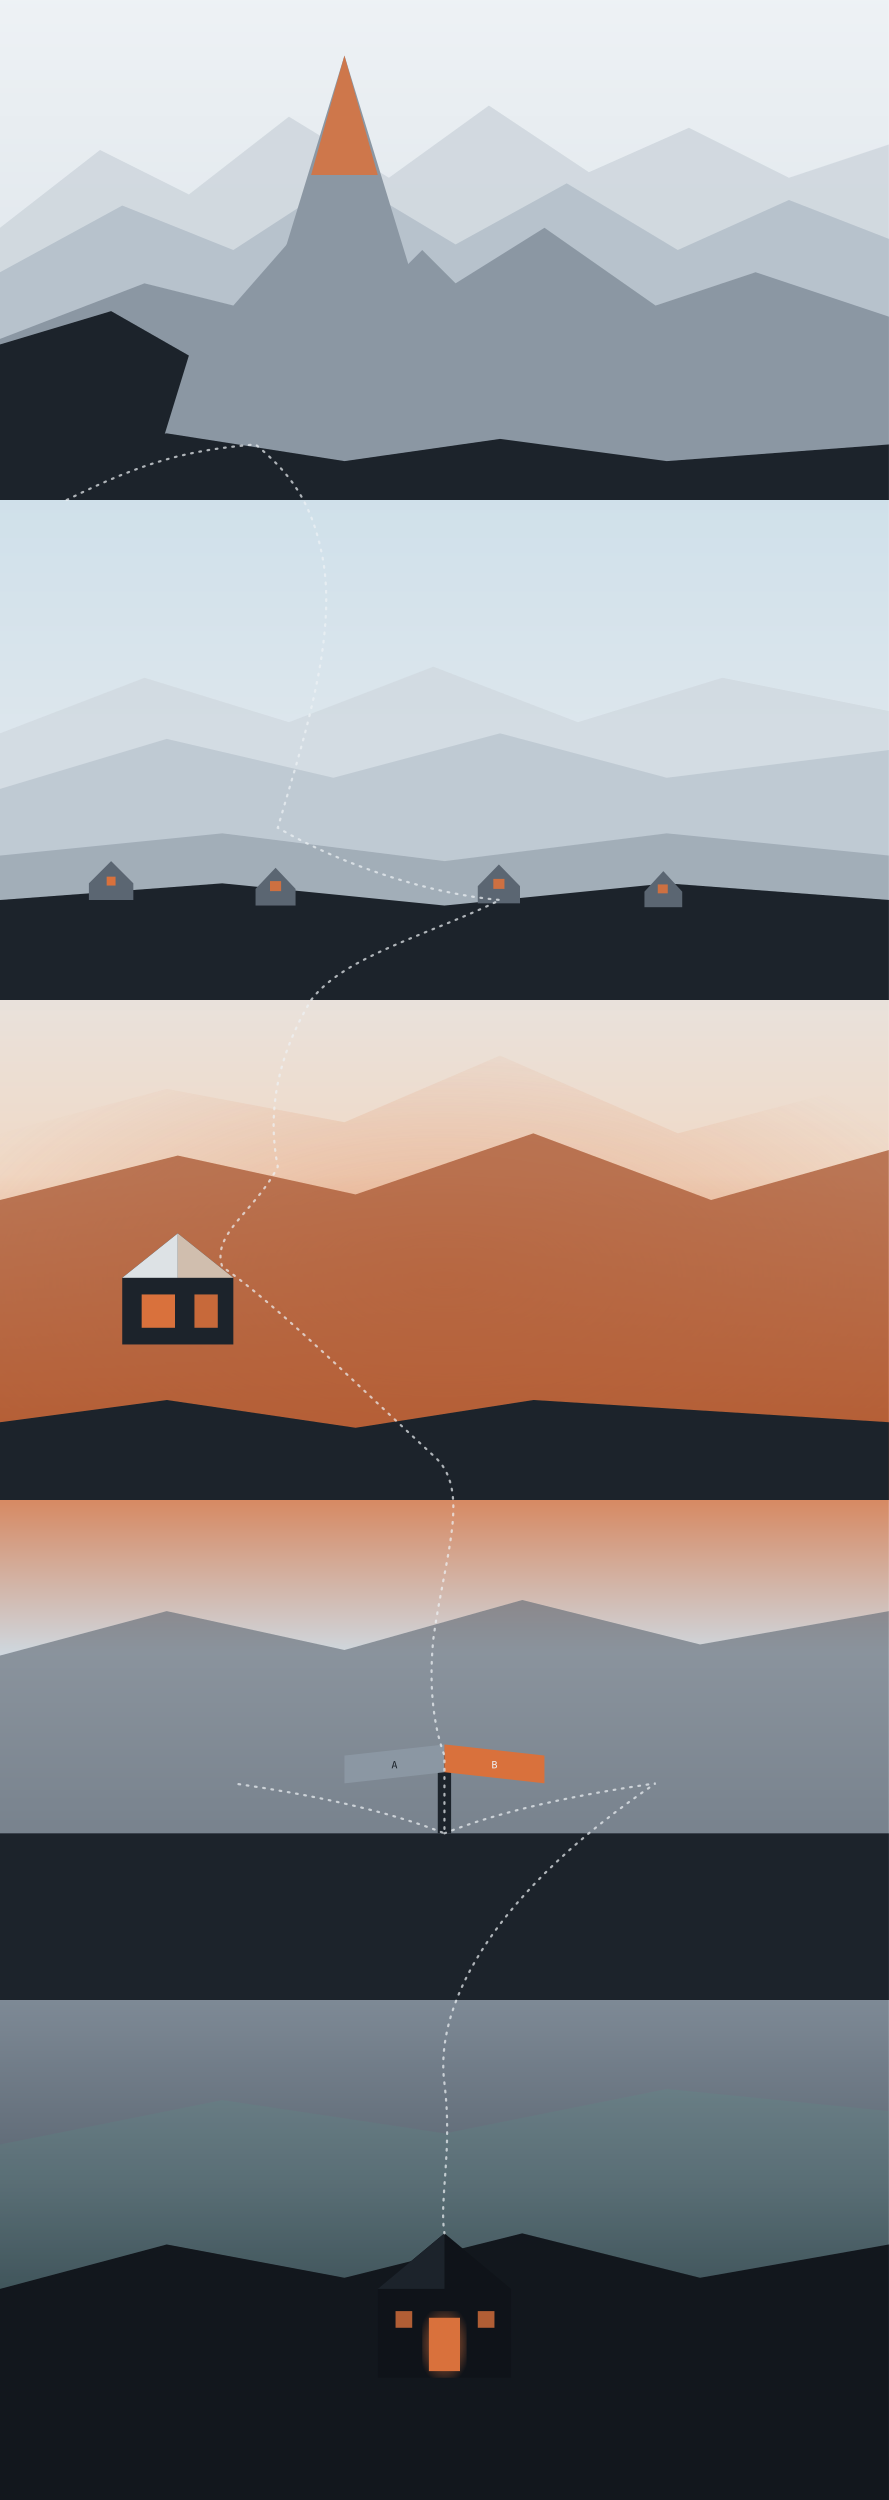
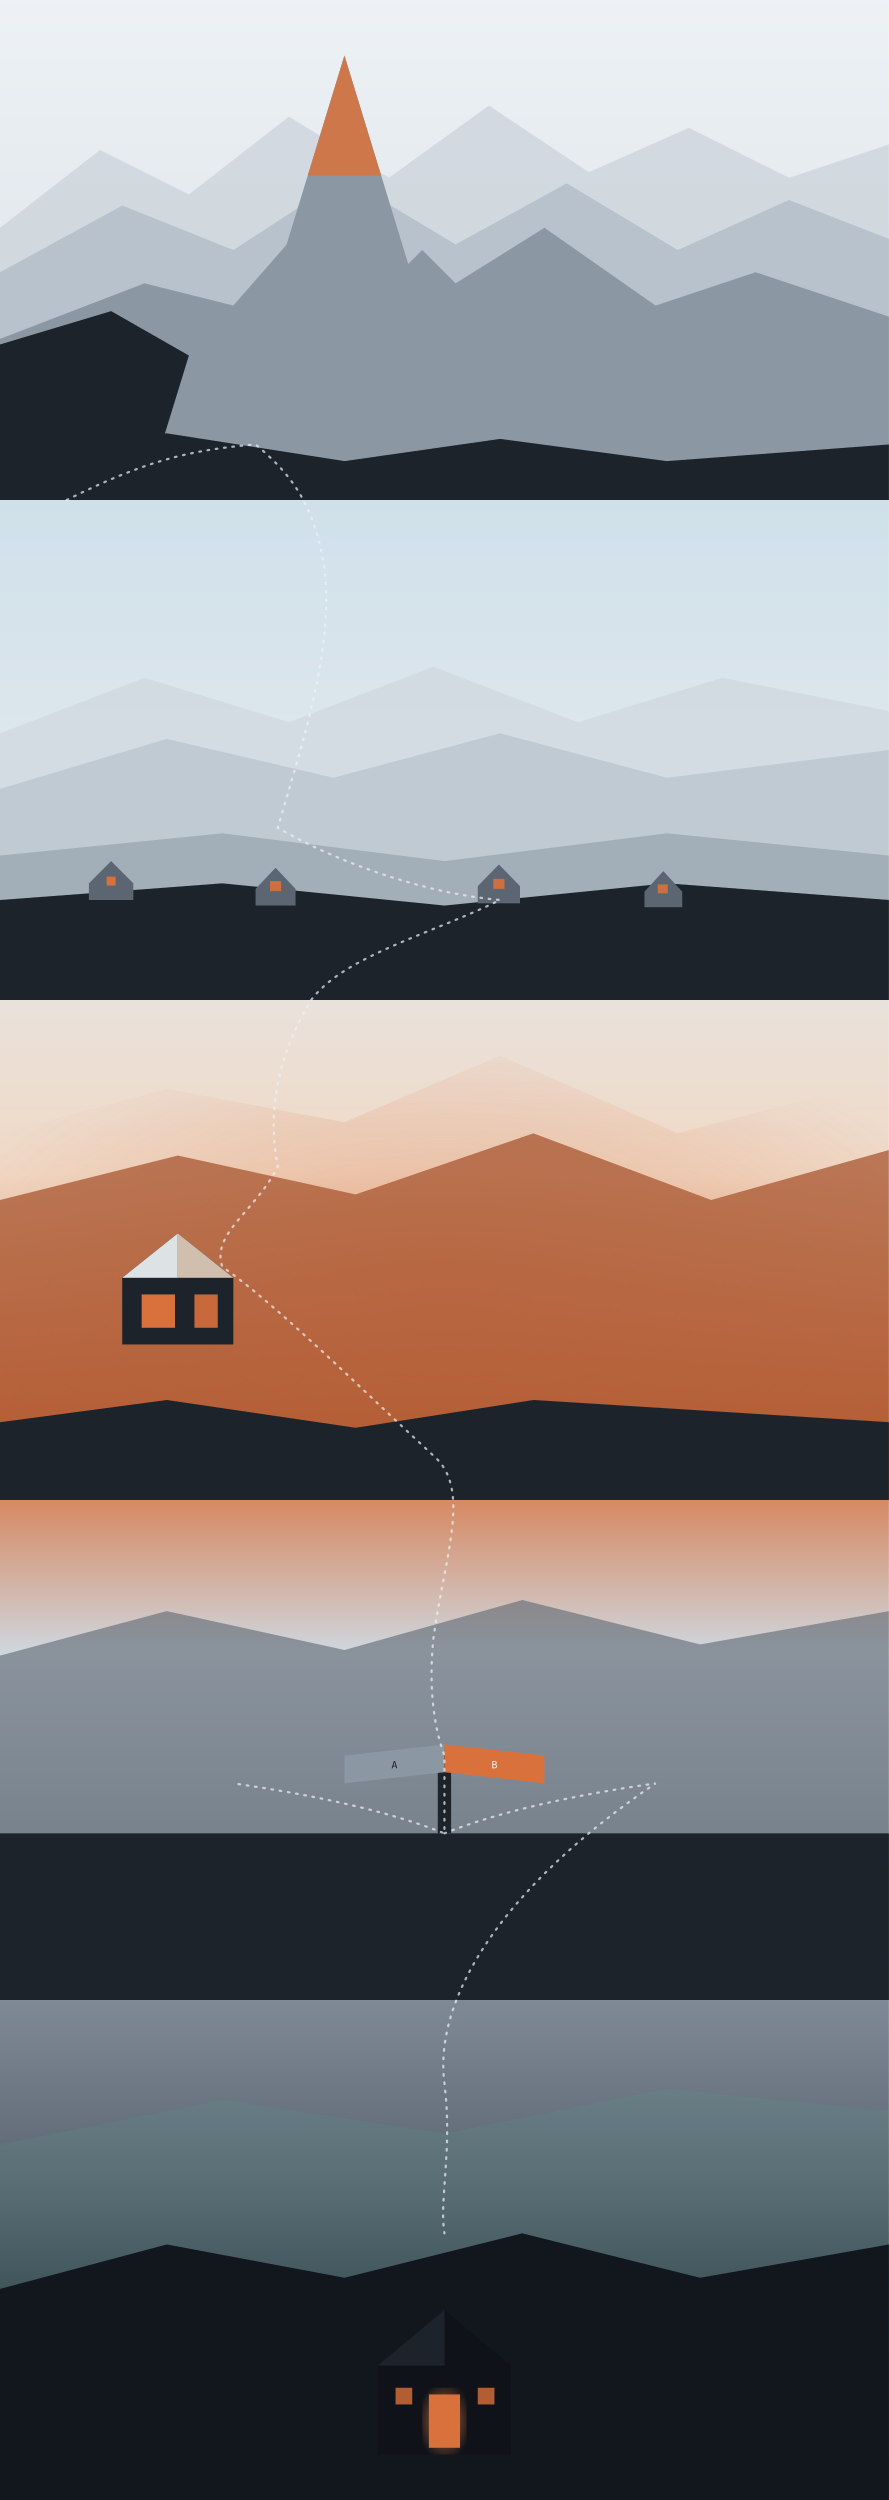
<svg xmlns="http://www.w3.org/2000/svg" viewBox="0 0 1600 4500" preserveAspectRatio="xMidYMid slice">
  <defs>
    <linearGradient id="sky" x1="0" y1="0" x2="0" y2="1" gradientUnits="objectBoundingBox">
      <stop offset="0%" stop-color="#eef2f5" />
      <stop offset="10%" stop-color="#e3e9ee" />
      <stop offset="20%" stop-color="#cfe0ea" />
      <stop offset="34%" stop-color="#e3e9ee" />
      <stop offset="47%" stop-color="#f0d9c6" />
      <stop offset="58%" stop-color="#d9713c" />
      <stop offset="66%" stop-color="#cfd7de" />
      <stop offset="77%" stop-color="#8b97a3" />
      <stop offset="87%" stop-color="#5b6672" />
      <stop offset="95%" stop-color="#243039" />
      <stop offset="100%" stop-color="#12171d" />
    </linearGradient>
    <radialGradient id="warmglow" cx="50%" cy="50%" r="60%">
      <stop offset="0%" stop-color="#d9713c" stop-opacity="0.9" />
      <stop offset="100%" stop-color="#d9713c" stop-opacity="0" />
    </radialGradient>
  </defs>
  <rect width="1600" height="4500" fill="url(#sky)" />
  <polygon points="0,410 180,270 340,350 520,210 700,320 880,190 1060,310 1240,230 1420,320 1600,260 1600,900 0,900" fill="#cfd7de" opacity="0.9" />
  <polygon points="0,490 220,370 420,450 620,320 820,440 1020,330 1220,450 1420,360 1600,430 1600,900 0,900" fill="#b7c2cc" />
  <polygon points="0,610 260,510 420,550 560,390 700,510 760,450 820,510 980,410 1180,550 1360,490 1600,570 1600,900 0,900" fill="#8b97a3" />
  <polygon points="620,100 470,590 770,590" fill="#8b97a3" />
-   <polygon points="620,100 680,315 560,315" fill="#d9713c" opacity="0.85" />
+   <polygon points="620,100 686,316 554,316" fill="#d9713c" opacity="0.85" />
  <polygon points="0,900 0,820 300,780 620,830 900,790 1200,830 1600,800 1600,900" fill="#1c232b" />
  <polygon points="0,1320 260,1220 520,1300 780,1200 1040,1300 1300,1220 1600,1280 1600,1800 0,1800" fill="#cfd7de" opacity="0.7" />
  <polygon points="0,1420 300,1330 600,1400 900,1320 1200,1400 1600,1350 1600,1800 0,1800" fill="#b7c2cc" opacity="0.7" />
  <polygon points="0,1540 400,1500 800,1550 1200,1500 1600,1540 1600,1800 0,1800" fill="#8b97a3" opacity="0.55" />
  <polygon points="0,1800 0,1620 400,1590 800,1630 1200,1590 1600,1620 1600,1800" fill="#1c232b" />
  <g>
    <polygon points="160,1590 200,1550 240,1590 240,1620 160,1620" fill="#5b6672" />
    <rect x="192" y="1578" width="16" height="16" fill="#d9713c" />
  </g>
  <g>
    <polygon points="460,1600 496,1562 532,1600 532,1630 460,1630" fill="#5b6672" />
    <rect x="486" y="1586" width="20" height="18" fill="#d9713c" opacity="0.9" />
  </g>
  <g>
    <polygon points="860,1595 898,1556 936,1595 936,1626 860,1626" fill="#5b6672" />
    <rect x="888" y="1582" width="20" height="18" fill="#d9713c" opacity="0.9" />
  </g>
  <g>
    <polygon points="1160,1605 1194,1568 1228,1605 1228,1633 1160,1633" fill="#5b6672" />
    <rect x="1184" y="1592" width="18" height="16" fill="#d9713c" opacity="0.9" />
  </g>
  <polygon points="0,2040 300,1960 620,2020 900,1900 1220,2040 1600,1940 1600,2700 0,2700" fill="url(#warmglow)" opacity="0.4" />
  <polygon points="0,2160 320,2080 640,2150 960,2040 1280,2160 1600,2070 1600,2700 0,2700" fill="#a85630" opacity="0.75" />
  <polygon points="220,2300 320,2220 420,2300 420,2420 220,2420" fill="#1c232b" />
  <polygon points="220,2300 320,2220 320,2300" fill="#eef2f5" opacity="0.92" />
  <polygon points="320,2220 420,2300 320,2300" fill="#f0d9c6" opacity="0.85" />
  <rect x="255" y="2330" width="60" height="60" fill="#d9713c" />
  <rect x="350" y="2330" width="42" height="60" fill="#d9713c" opacity="0.9" />
  <polygon points="0,2700 0,2560 300,2520 640,2570 960,2520 1600,2560 1600,2700" fill="#1c232b" />
  <polygon points="0,2980 300,2900 620,2970 940,2880 1260,2960 1600,2900 1600,3600 0,3600" fill="#5b6672" opacity="0.6" />
  <polygon points="0,3600 0,3300 1600,3300 1600,3600" fill="#1c232b" />
  <rect x="788" y="3160" width="24" height="140" fill="#1c232b" />
  <polygon points="620,3160 800,3140 800,3190 620,3210" fill="#8b97a3" />
  <polygon points="800,3140 980,3160 980,3210 800,3190" fill="#d9713c" />
  <text x="710" y="3183" font-family="'Space Mono', monospace" font-size="18" fill="#1c232b" text-anchor="middle">A</text>
  <text x="890" y="3183" font-family="'Space Mono', monospace" font-size="18" fill="#eef2f5" text-anchor="middle">B</text>
  <polygon points="0,3860 400,3780 800,3840 1200,3760 1600,3800 1600,4500 0,4500" fill="#4f9d8a" opacity="0.14" />
  <polygon points="0,4120 300,4040 620,4100 940,4020 1260,4100 1600,4040 1600,4500 0,4500" fill="#12171d" />
-   <polygon points="680,4120 800,4020 920,4120 920,4280 680,4280" fill="#0f1319" />
-   <polygon points="680,4120 800,4020 800,4120" fill="#1c232b" />
-   <rect x="760" y="4160" width="80" height="120" fill="url(#warmglow)" />
-   <rect x="772" y="4172" width="56" height="96" fill="#d9713c" />
-   <rect x="712" y="4160" width="30" height="30" fill="#d9713c" opacity="0.8" />
-   <rect x="860" y="4160" width="30" height="30" fill="#d9713c" opacity="0.8" />
+   <polygon points="680,4258 800,4158 920,4258 920,4418 680,4418" fill="#0f1319" />
+   <polygon points="680,4258 800,4158 800,4258" fill="#1c232b" />
+   <rect x="760" y="4298" width="80" height="120" fill="url(#warmglow)" />
+   <rect x="772" y="4310" width="56" height="96" fill="#d9713c" />
+   <rect x="712" y="4298" width="30" height="30" fill="#d9713c" opacity="0.8" />
+   <rect x="860" y="4298" width="30" height="30" fill="#d9713c" opacity="0.8" />
  <polygon points="0,900 0,620 200,560 340,640 260,900" fill="#1c232b" />
  <path d="     M 120 900 C 260 830, 340 810, 460 800     C 520 850, 560 900, 580 1000     C 610 1150, 540 1350, 500 1490     C 620 1560, 780 1610, 900 1620     C 780 1680, 620 1720, 560 1800     C 500 1900, 480 2000, 500 2100     C 460 2180, 380 2220, 400 2280     C 500 2350, 650 2500, 780 2620     C 850 2680, 800 2800, 780 2950     C 770 3050, 785 3120, 800 3160     L 800 3300     C 700 3260, 560 3230, 420 3210     M 800 3300 C 900 3260, 1040 3230, 1180 3210     C 900 3400, 780 3600, 800 3750     C 815 3870, 790 3960, 800 4020   " fill="none" stroke="#eef2f5" stroke-width="4" stroke-dasharray="3 12" stroke-linecap="round" opacity="0.7" />
</svg>
